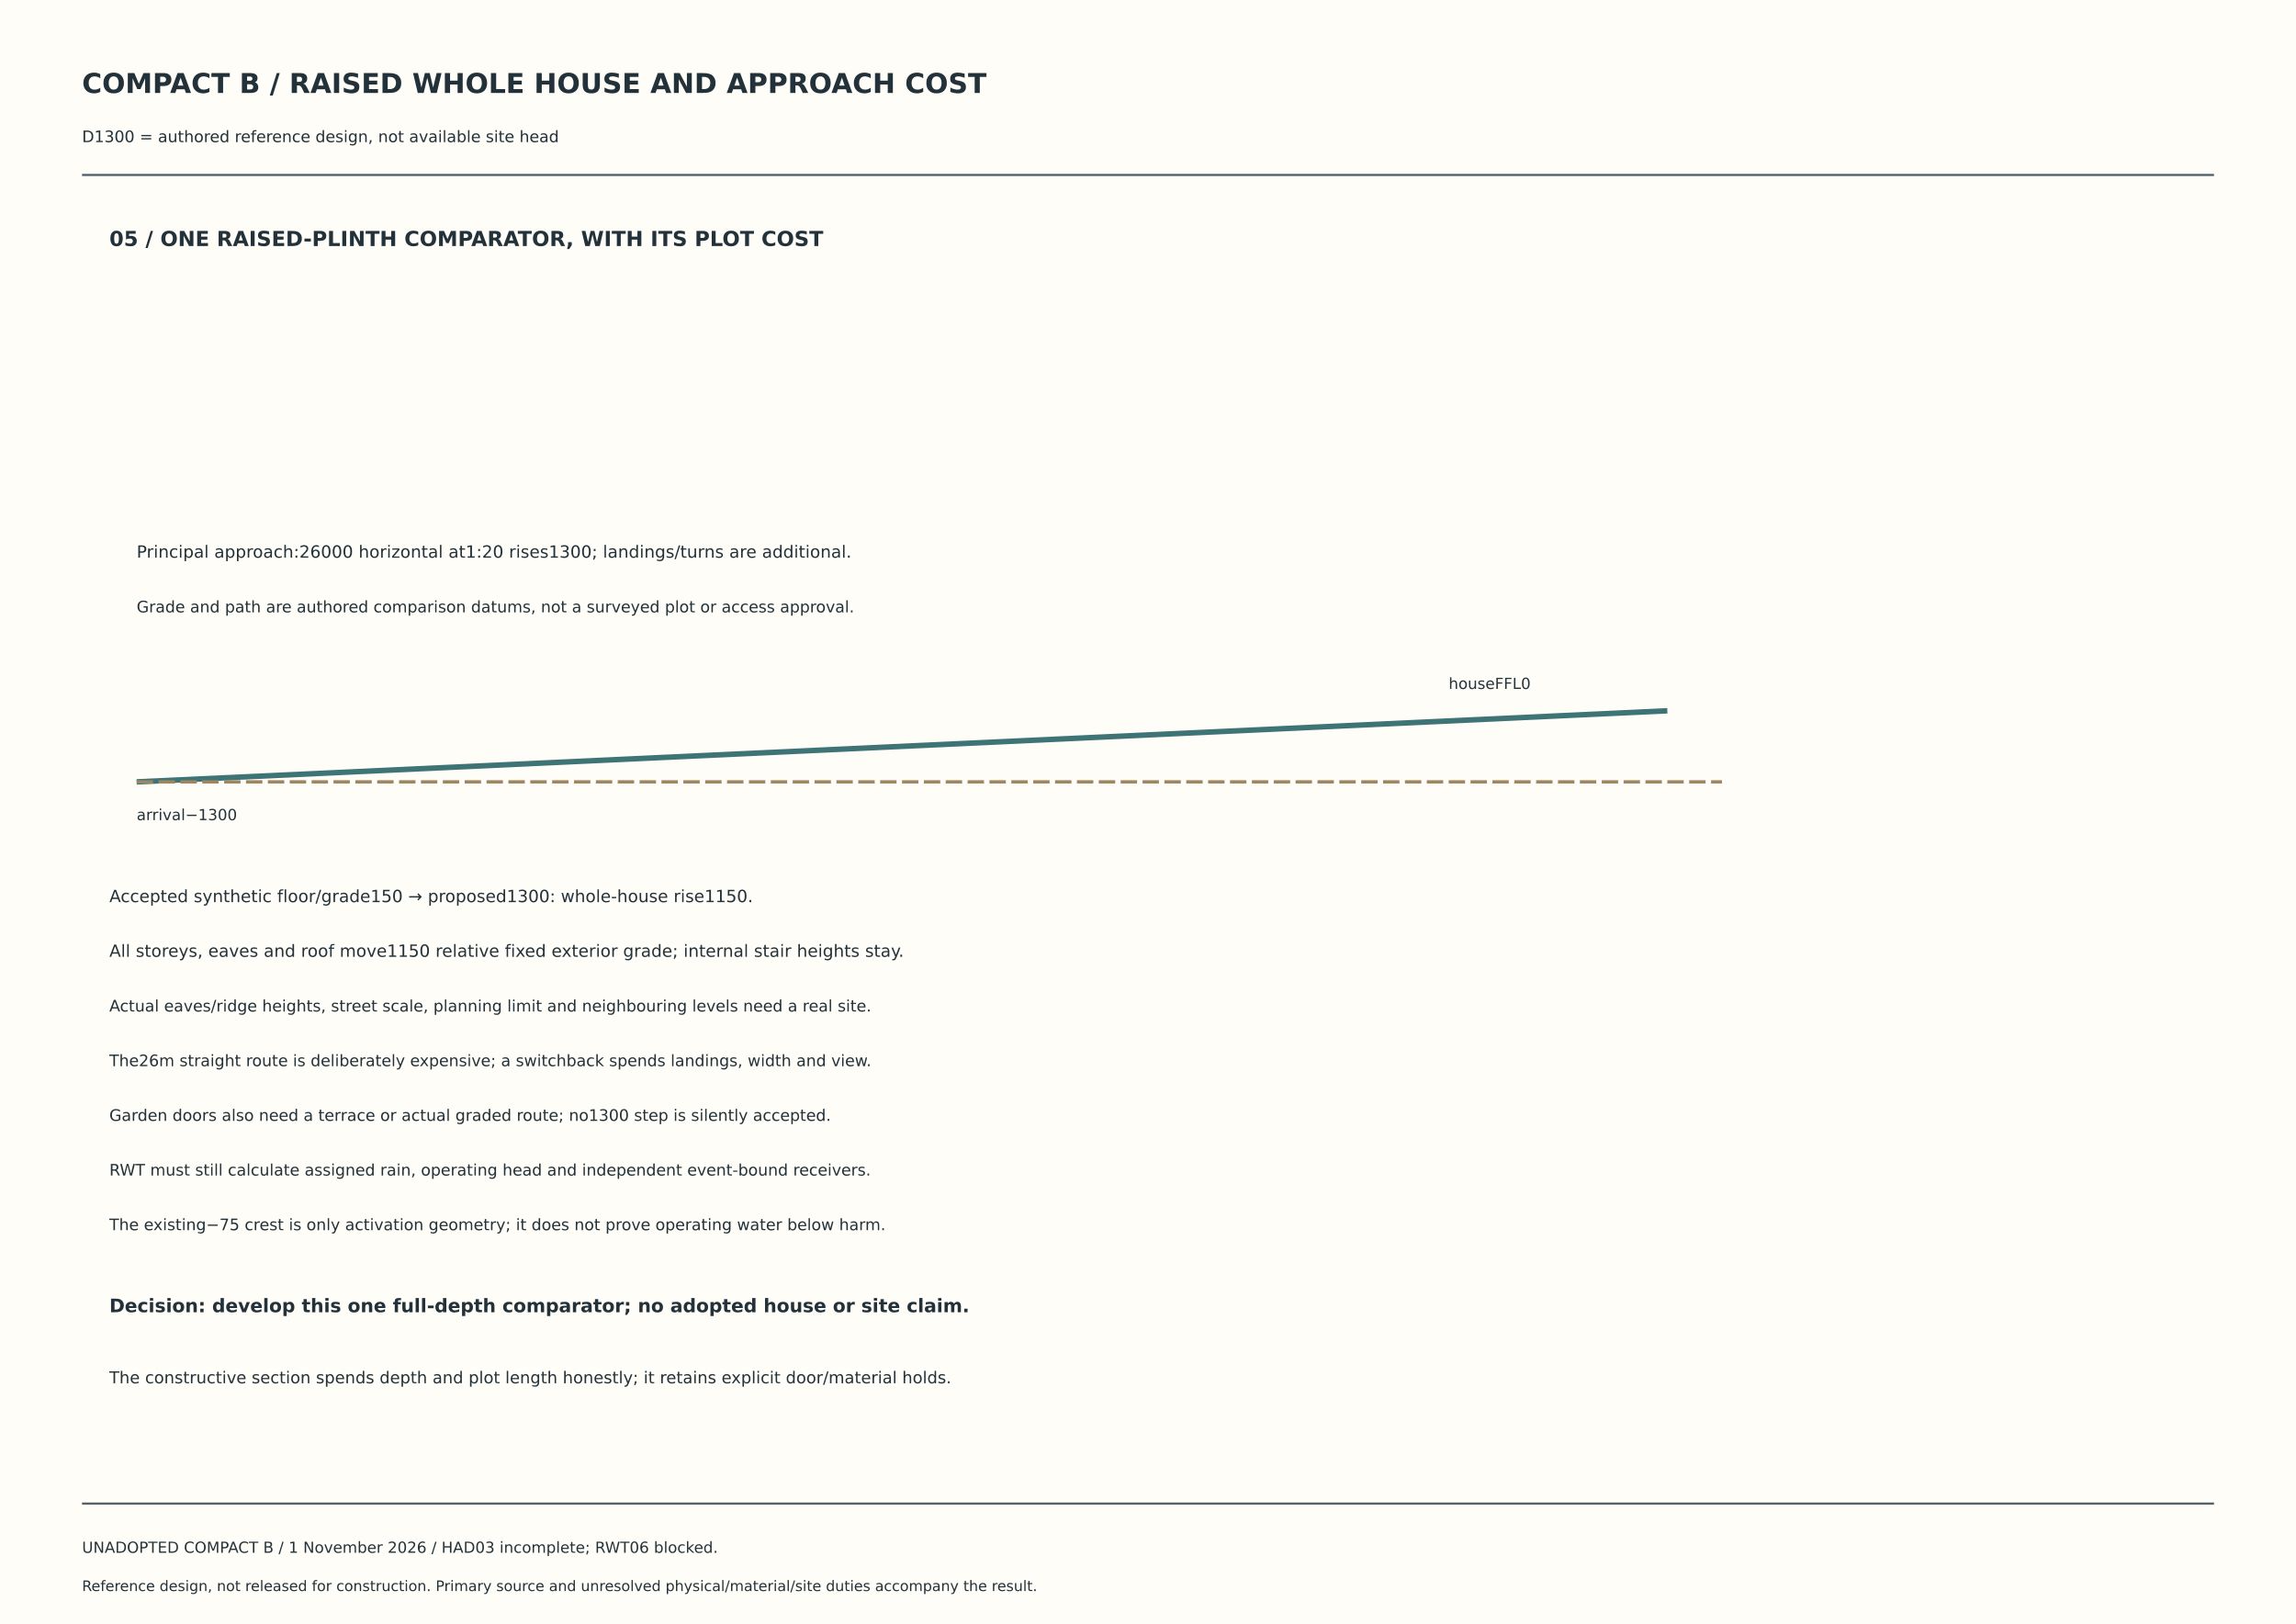
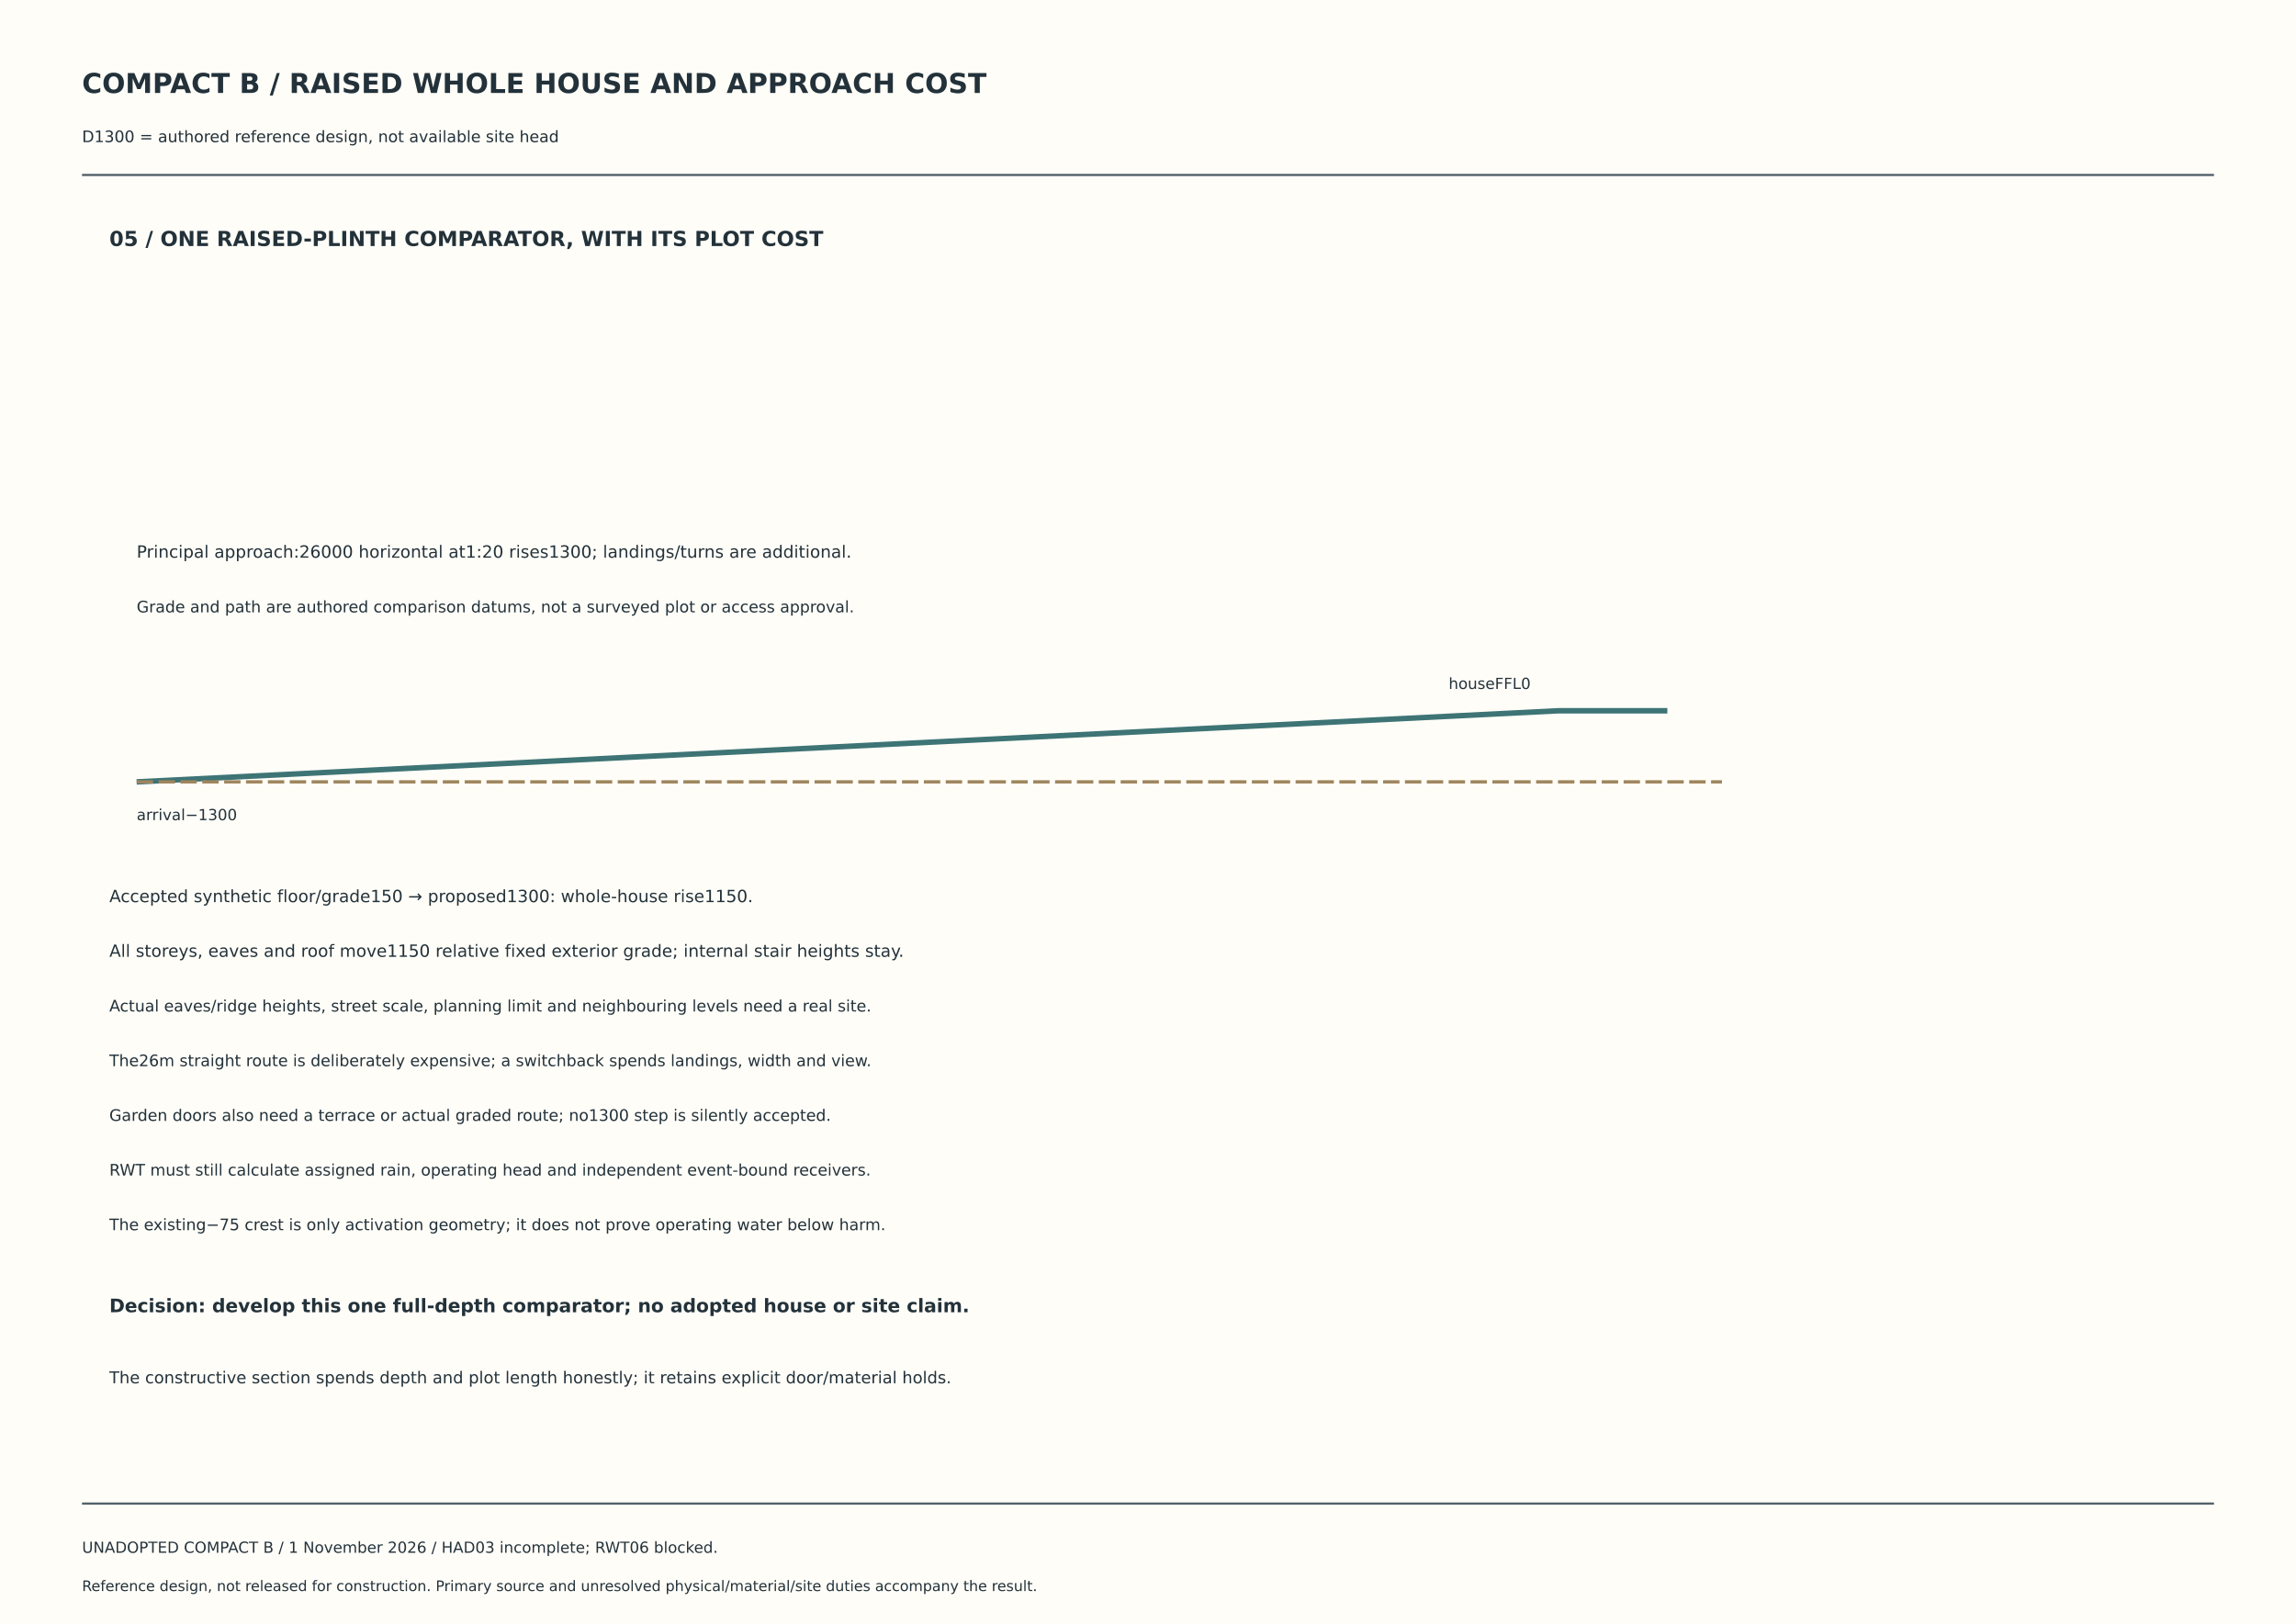
<svg xmlns="http://www.w3.org/2000/svg" width="420mm" height="297mm" viewBox="0 0 420 297" role="img" aria-label="COMPACT B / RAISED WHOLE HOUSE AND APPROACH COST">
  <rect width="420" height="297" fill="#fffdf8" />
  <text x="15" y="17" font-family="DejaVu Sans,Arial,sans-serif" font-size="5" font-weight="bold" fill="#23323a">COMPACT B / RAISED WHOLE HOUSE AND APPROACH COST</text>
  <text x="15" y="26" font-family="DejaVu Sans,Arial,sans-serif" font-size="2.9" font-weight="normal" fill="#23323a">D1300 = authored reference design, not available site head</text>
  <path d="M15 32 L405 32" fill="none" stroke="#52616a" stroke-width="0.4" />
  <text x="20" y="45" font-family="DejaVu Sans,Arial,sans-serif" font-size="3.8" font-weight="bold" fill="#23323a">05 / ONE RAISED-PLINTH COMPARATOR, WITH ITS PLOT COST</text>
-   <polyline points="25,143 305,130 305,130" fill="none" stroke="#3e7475" stroke-width="1" />
+   <polyline points="25,143 285,130 305,130" fill="none" stroke="#3e7475" stroke-width="1" />
  <path d="M25 143 L315 143" fill="none" stroke="#9f865e" stroke-width="0.6" stroke-dasharray="3 1" />
  <text x="25" y="102" font-family="DejaVu Sans,Arial,sans-serif" font-size="3.1" font-weight="normal" fill="#23323a">Principal approach:26000 horizontal at1:20 rises1300; landings/turns are additional.</text>
  <text x="25" y="112" font-family="DejaVu Sans,Arial,sans-serif" font-size="2.9" font-weight="normal" fill="#23323a">Grade and path are authored comparison datums, not a surveyed plot or access approval.</text>
  <text x="25" y="150" font-family="DejaVu Sans,Arial,sans-serif" font-size="2.8" font-weight="normal" fill="#23323a">arrival−1300</text>
  <text x="265" y="126" font-family="DejaVu Sans,Arial,sans-serif" font-size="2.8" font-weight="normal" fill="#23323a">houseFFL0</text>
  <text x="20" y="165" font-family="DejaVu Sans,Arial,sans-serif" font-size="3.1" font-weight="normal" fill="#23323a">Accepted synthetic floor/grade150 → proposed1300: whole-house rise1150.</text>
  <text x="20" y="175" font-family="DejaVu Sans,Arial,sans-serif" font-size="3.1" font-weight="normal" fill="#23323a">All storeys, eaves and roof move1150 relative fixed exterior grade; internal stair heights stay.</text>
  <text x="20" y="185" font-family="DejaVu Sans,Arial,sans-serif" font-size="2.9" font-weight="normal" fill="#23323a">Actual eaves/ridge heights, street scale, planning limit and neighbouring levels need a real site.</text>
  <text x="20" y="195" font-family="DejaVu Sans,Arial,sans-serif" font-size="2.9" font-weight="normal" fill="#23323a">The26m straight route is deliberately expensive; a switchback spends landings, width and view.</text>
  <text x="20" y="205" font-family="DejaVu Sans,Arial,sans-serif" font-size="2.9" font-weight="normal" fill="#23323a">Garden doors also need a terrace or actual graded route; no1300 step is silently accepted.</text>
  <text x="20" y="215" font-family="DejaVu Sans,Arial,sans-serif" font-size="2.9" font-weight="normal" fill="#23323a">RWT must still calculate assigned rain, operating head and independent event-bound receivers.</text>
  <text x="20" y="225" font-family="DejaVu Sans,Arial,sans-serif" font-size="2.9" font-weight="normal" fill="#23323a">The existing−75 crest is only activation geometry; it does not prove operating water below harm.</text>
  <text x="20" y="240" font-family="DejaVu Sans,Arial,sans-serif" font-size="3.4" font-weight="bold" fill="#23323a">Decision: develop this one full-depth comparator; no adopted house or site claim.</text>
  <text x="20" y="253" font-family="DejaVu Sans,Arial,sans-serif" font-size="3" font-weight="normal" fill="#23323a">The constructive section spends depth and plot length honestly; it retains explicit door/material holds.</text>
  <path d="M15 275 L405 275" fill="none" stroke="#52616a" stroke-width="0.4" />
  <text x="15" y="284" font-family="DejaVu Sans,Arial,sans-serif" font-size="2.8" font-weight="normal" fill="#23323a">UNADOPTED COMPACT B / 1 November 2026 / HAD03 incomplete; RWT06 blocked.</text>
  <text x="15" y="291" font-family="DejaVu Sans,Arial,sans-serif" font-size="2.65" font-weight="normal" fill="#23323a">Reference design, not released for construction. Primary source and unresolved physical/material/site duties accompany the result.</text>
</svg>
